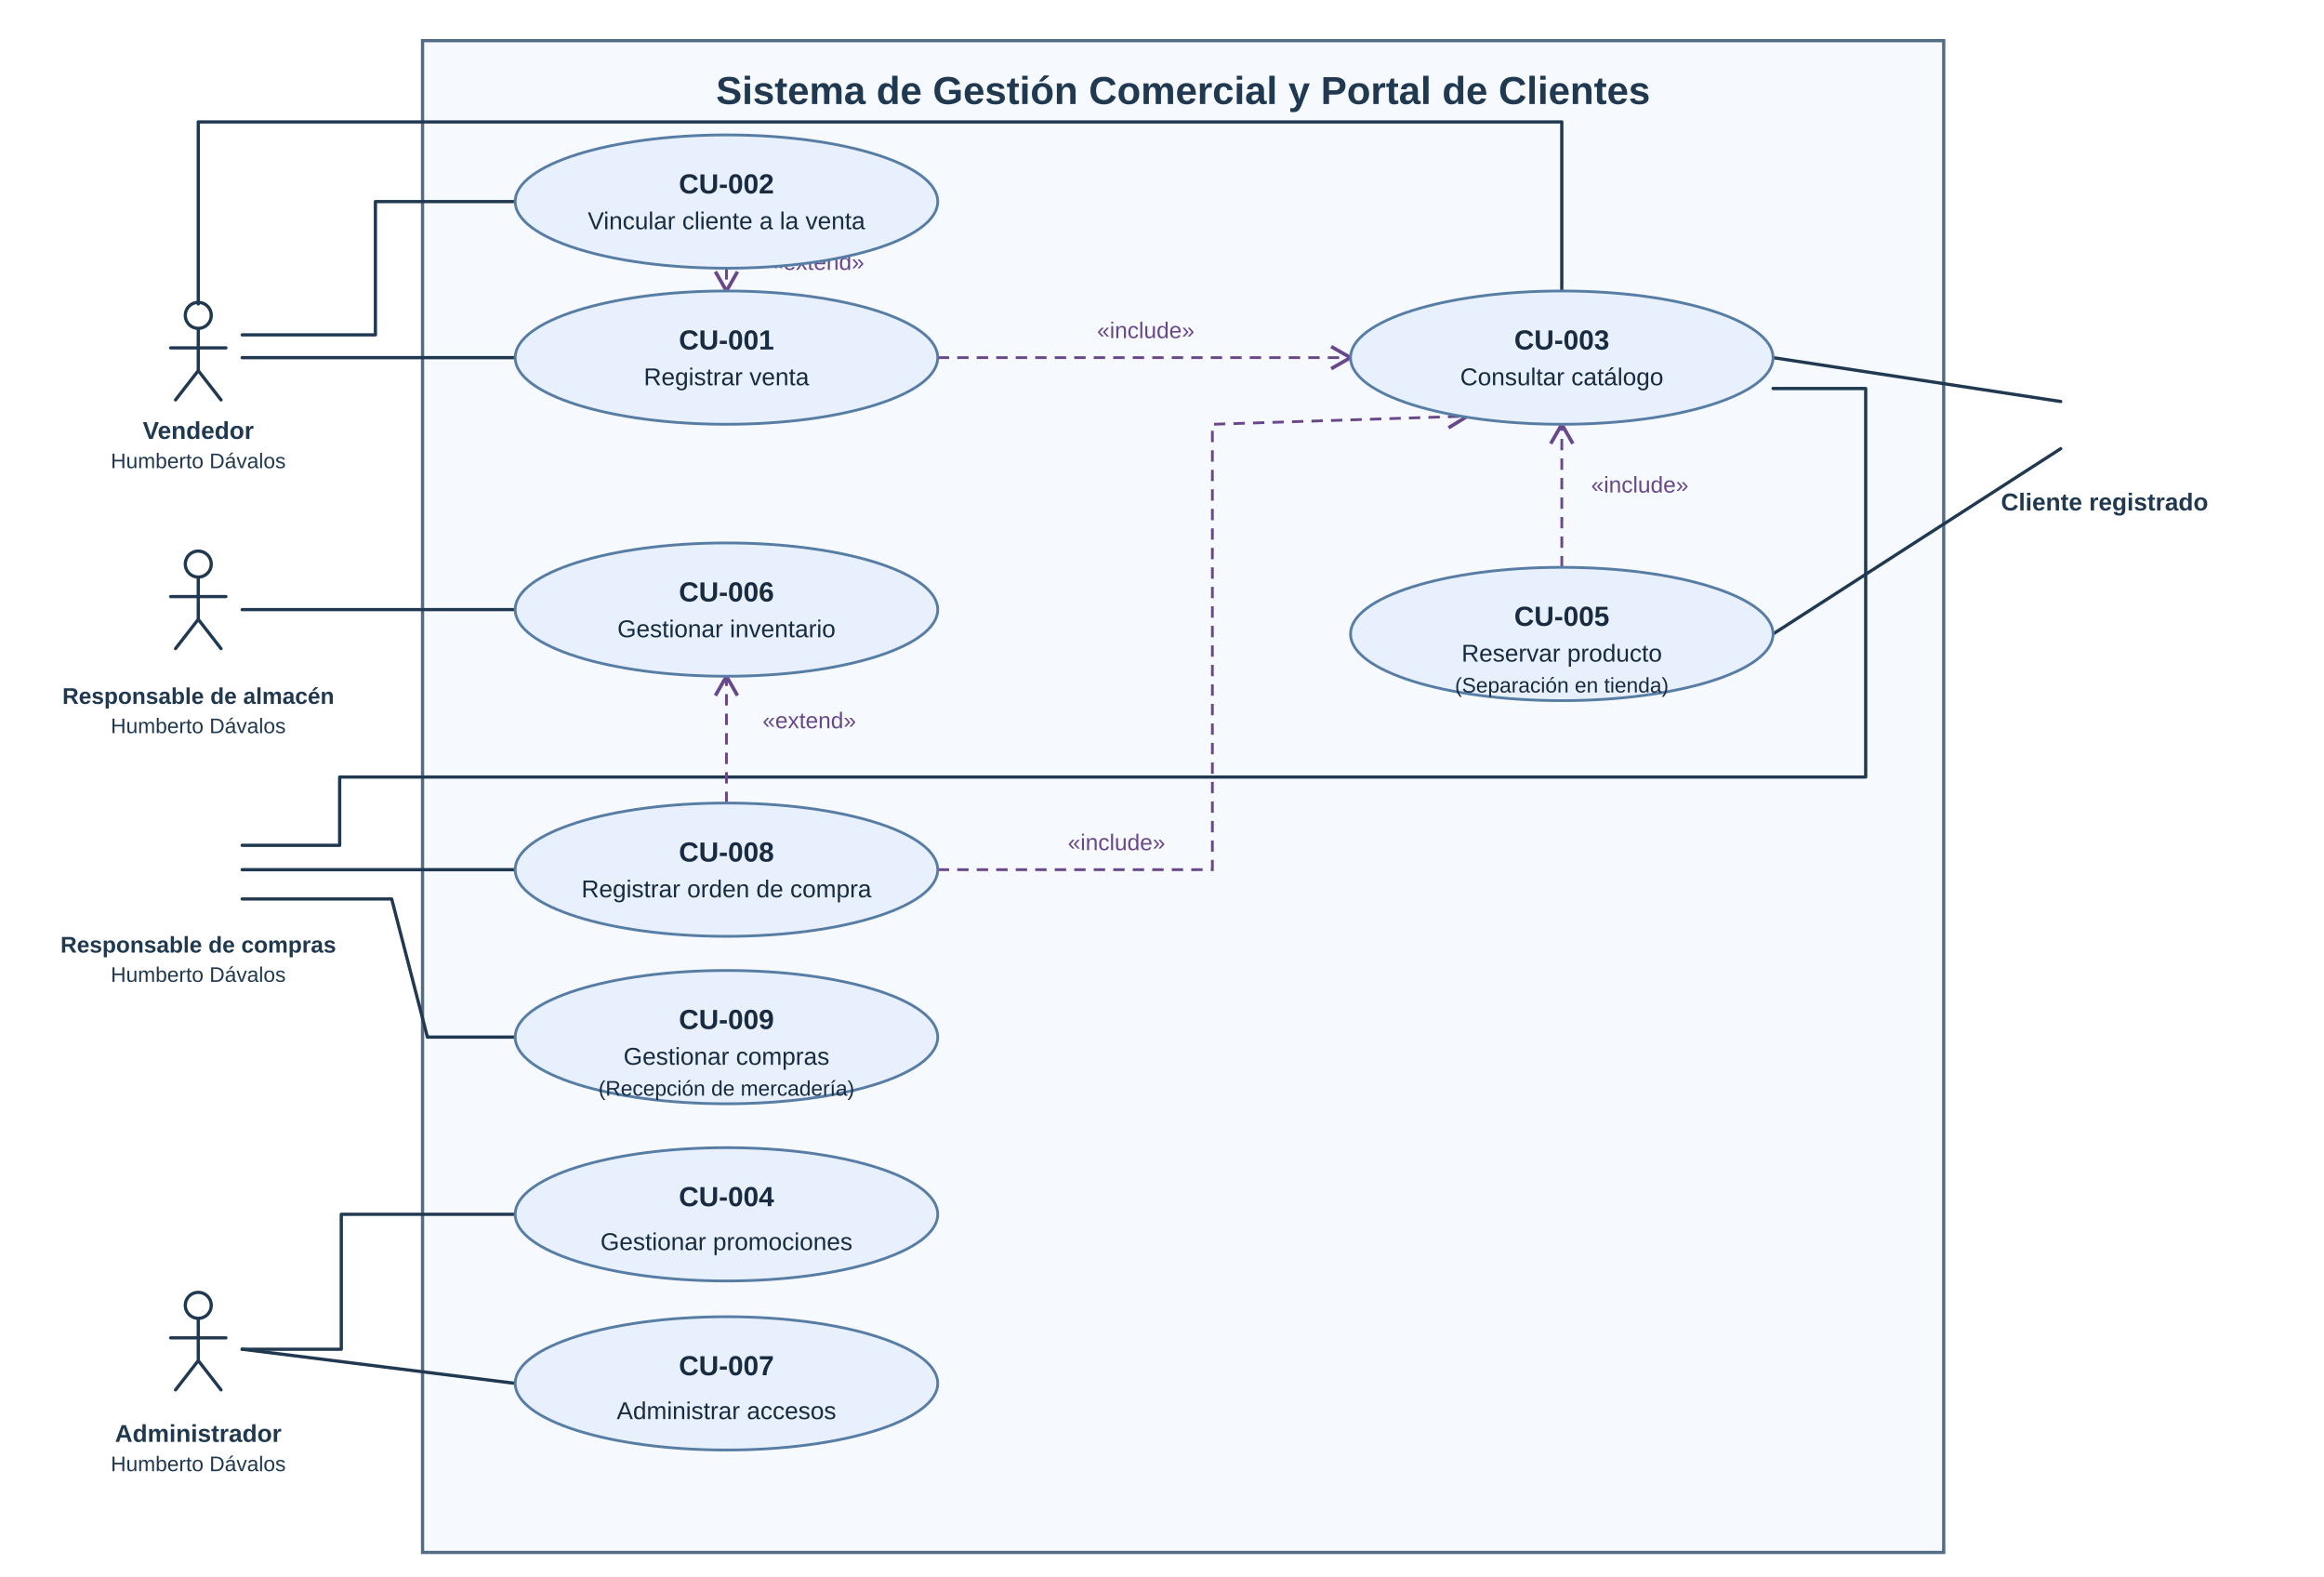
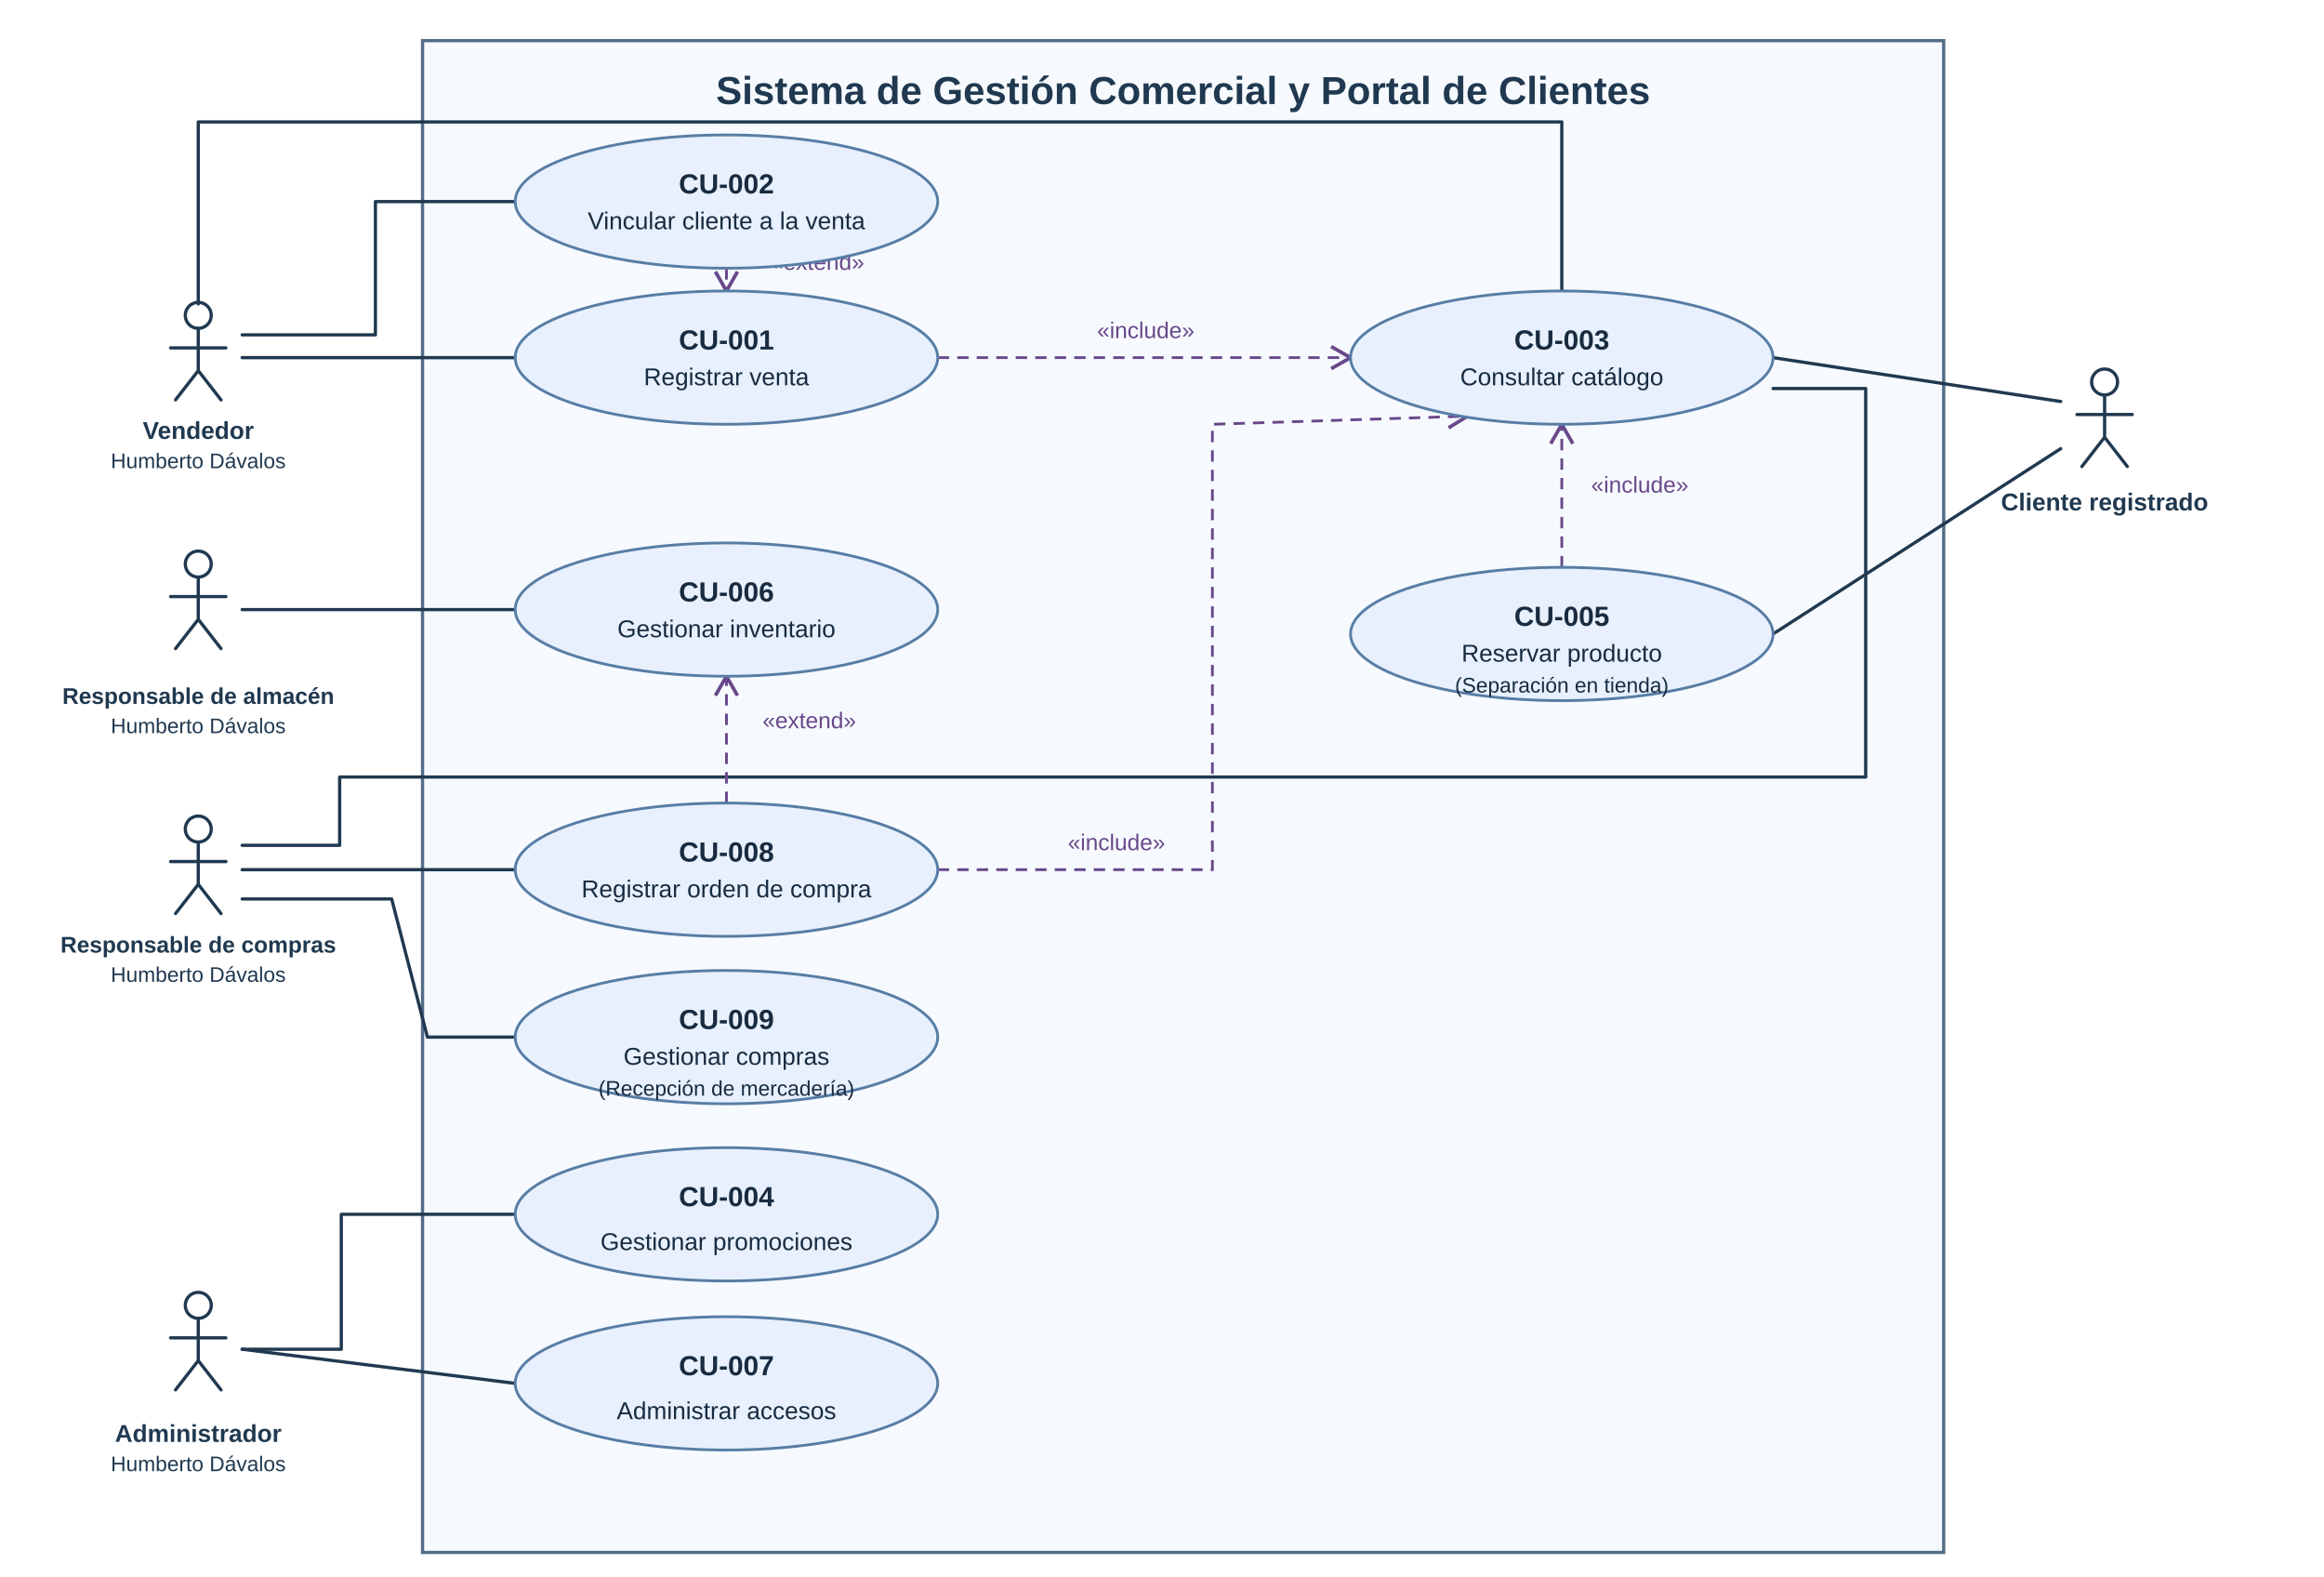
<svg xmlns="http://www.w3.org/2000/svg" width="1430" height="970" viewBox="0 0 1430 970">
  <defs>
    <marker id="openArrow" markerWidth="10" markerHeight="10" refX="8" refY="5" orient="auto" markerUnits="strokeWidth">
      <path d="M1,1 L8,5 L1,9" fill="none" stroke="#68488a" stroke-width="1.3" />
    </marker>
  </defs>
  <rect width="1430" height="970" fill="#ffffff" />
  <rect x="260" y="25" width="936" height="930" fill="#f6fafe" stroke="#536d87" stroke-width="2" />
  <text x="728" y="64" text-anchor="middle" font-family="Arial, sans-serif" font-size="24" font-weight="700" fill="#203950">Sistema de Gestión Comercial y Portal de Clientes</text>
  <g fill="none" stroke="#203950" stroke-width="2" stroke-linecap="round" stroke-linejoin="round">
+     <circle cx="122" cy="194" r="8" fill="#ffffff" />
    <path d="M122 202 L122 228 M105 214 L139 214 M122 228 L108 246 M122 228 L136 246" />
-     <circle cx="122" cy="194" r="8" fill="#ffffff" />
+     <circle cx="122" cy="510" r="8" fill="#ffffff" />
+     <path d="M122 518 L122 544 M105 530 L139 530 M122 544 L108 562 M122 544 L136 562" />
+     <circle cx="122" cy="347" r="8" fill="#ffffff" />
+     <path d="M122 355 L122 381 M105 367 L139 367 M122 381 L108 399 M122 381 L136 399" />
+     <circle cx="122" cy="803" r="8" fill="#ffffff" />
+     <path d="M122 811 L122 837 M105 823 L139 823 M122 837 L108 855 M122 837 L136 855" />
+     <circle cx="1295" cy="235" r="8" fill="#ffffff" />
+     <path d="M1295 243 L1295 269 M1278 255 L1312 255 M1295 269 L1281 287 M1295 269 L1309 287" />
    <path d="M149 220 L317 220" />
    <path d="M149 206 L231 206 L231 124 L317 124" />
    <path d="M122 187 L122 75 L961 75 L961 179" />
    <path d="M149 535 L317 535" />
    <path d="M149 553 L241 553 L263 638 L317 638" />
    <path d="M149 520 L209 520 L209 478 L1148 478 L1148 239 L1091 239" />
-     <path d="M122 355 L122 381 M105 367 L139 367 M122 381 L108 399 M122 381 L136 399" />
-     <circle cx="122" cy="347" r="8" fill="#ffffff" />
    <path d="M149 375 L317 375" />
-     <path d="M122 811 L122 837 M105 823 L139 823 M122 837 L108 855 M122 837 L136 855" />
-     <circle cx="122" cy="803" r="8" fill="#ffffff" />
    <path d="M149 830 L210 830 L210 747 L317 747" />
    <path d="M149 830 L317 851" />
-     <path d="M122 210 L122 236 M105 222 L139 222 M122 236 L108 254 M122 236 L136 254" opacity="0" />
    <path d="M1268 247 L1091 220" />
    <path d="M1268 276 L1091 390" />
  </g>
  <g fill="none" stroke="#68488a" stroke-width="1.7" stroke-dasharray="7 5" marker-end="url(#openArrow)">
    <path d="M447 165 L447 179" />
    <path d="M577 220 L831 220" />
    <path d="M961 349 L961 261" />
    <path d="M577 535 L746 535 L746 261 L903 256" />
    <path d="M447 494 L447 416" />
  </g>
  <g font-family="Arial, sans-serif" font-size="14" fill="#68488a" text-anchor="middle">
    <rect x="463" y="151" width="80" height="20" fill="#f6fafe" />
    <text x="503" y="166">«extend»</text>
    <rect x="664" y="193" width="82" height="20" fill="#f6fafe" />
    <text x="705" y="208">«include»</text>
    <rect x="968" y="288" width="82" height="20" fill="#f6fafe" />
    <text x="1009" y="303">«include»</text>
    <rect x="646" y="508" width="82" height="20" fill="#f6fafe" />
    <text x="687" y="523">«include»</text>
    <rect x="458" y="433" width="80" height="20" fill="#f6fafe" />
    <text x="498" y="448">«extend»</text>
  </g>
  <g font-family="Arial, sans-serif" text-anchor="middle" fill="#203950">
-     <g>
-       <text x="122" y="270" font-size="15" font-weight="700">Vendedor</text>
-       <text x="122" y="288" font-size="13">Humberto Dávalos</text>
-     </g>
-     <g>
-       <text x="122" y="586" font-size="14" font-weight="700">Responsable de compras</text>
-       <text x="122" y="604" font-size="13">Humberto Dávalos</text>
-     </g>
-     <g>
-       <text x="122" y="433" font-size="14" font-weight="700">Responsable de almacén</text>
-       <text x="122" y="451" font-size="13">Humberto Dávalos</text>
-     </g>
-     <g>
-       <text x="122" y="887" font-size="15" font-weight="700">Administrador</text>
-       <text x="122" y="905" font-size="13">Humberto Dávalos</text>
-     </g>
-     <g>
-       <text x="1295" y="314" font-size="15" font-weight="700">Cliente registrado</text>
-     </g>
+     <text x="122" y="270" font-size="15" font-weight="700">Vendedor</text>
+     <text x="122" y="288" font-size="13">Humberto Dávalos</text>
+     <text x="122" y="586" font-size="14" font-weight="700">Responsable de compras</text>
+     <text x="122" y="604" font-size="13">Humberto Dávalos</text>
+     <text x="122" y="433" font-size="14" font-weight="700">Responsable de almacén</text>
+     <text x="122" y="451" font-size="13">Humberto Dávalos</text>
+     <text x="122" y="887" font-size="15" font-weight="700">Administrador</text>
+     <text x="122" y="905" font-size="13">Humberto Dávalos</text>
+     <text x="1295" y="314" font-size="15" font-weight="700">Cliente registrado</text>
  </g>
  <g font-family="Arial, sans-serif" text-anchor="middle" fill="#182b40" stroke="#587da5" stroke-width="1.7">
    <ellipse cx="447" cy="124" rx="130" ry="41" fill="#e7f0fc" />
    <ellipse cx="447" cy="220" rx="130" ry="41" fill="#e7f0fc" />
    <ellipse cx="447" cy="375" rx="130" ry="41" fill="#e7f0fc" />
    <ellipse cx="447" cy="535" rx="130" ry="41" fill="#e7f0fc" />
    <ellipse cx="447" cy="638" rx="130" ry="41" fill="#e7f0fc" />
    <ellipse cx="447" cy="747" rx="130" ry="41" fill="#e7f0fc" />
    <ellipse cx="447" cy="851" rx="130" ry="41" fill="#e7f0fc" />
    <ellipse cx="961" cy="220" rx="130" ry="41" fill="#e7f0fc" />
    <ellipse cx="961" cy="390" rx="130" ry="41" fill="#e7f0fc" />
  </g>
  <g font-family="Arial, sans-serif" text-anchor="middle" fill="#182b40" font-size="17">
    <g font-weight="700">
      <text x="447" y="119">CU-002</text>
      <text x="447" y="215">CU-001</text>
      <text x="447" y="370">CU-006</text>
      <text x="447" y="530">CU-008</text>
      <text x="447" y="633">CU-009</text>
      <text x="447" y="742">CU-004</text>
      <text x="447" y="846">CU-007</text>
      <text x="961" y="215">CU-003</text>
      <text x="961" y="385">CU-005</text>
    </g>
    <g font-size="15">
      <text x="447" y="141">Vincular cliente a la venta</text>
      <text x="447" y="237">Registrar venta</text>
      <text x="447" y="392">Gestionar inventario</text>
      <text x="447" y="552">Registrar orden de compra</text>
      <text x="447" y="655">Gestionar compras</text>
      <text x="447" y="674" font-size="13">(Recepción de mercadería)</text>
      <text x="447" y="769">Gestionar promociones</text>
      <text x="447" y="873">Administrar accesos</text>
      <text x="961" y="237">Consultar catálogo</text>
      <text x="961" y="407">Reservar producto</text>
      <text x="961" y="426" font-size="13">(Separación en tienda)</text>
    </g>
  </g>
</svg>
